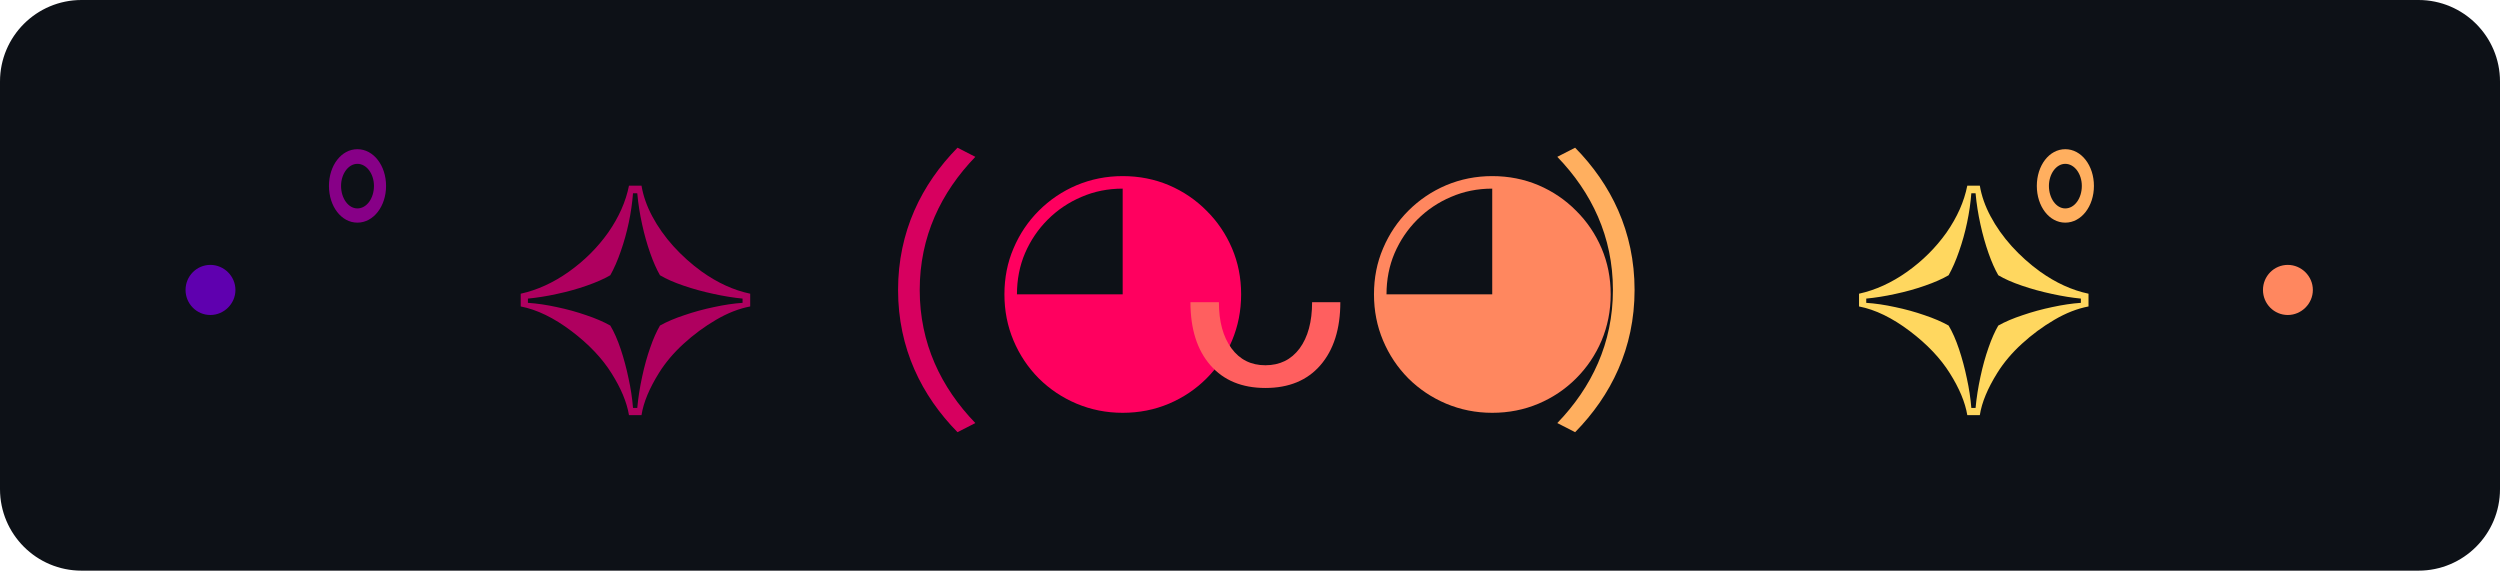
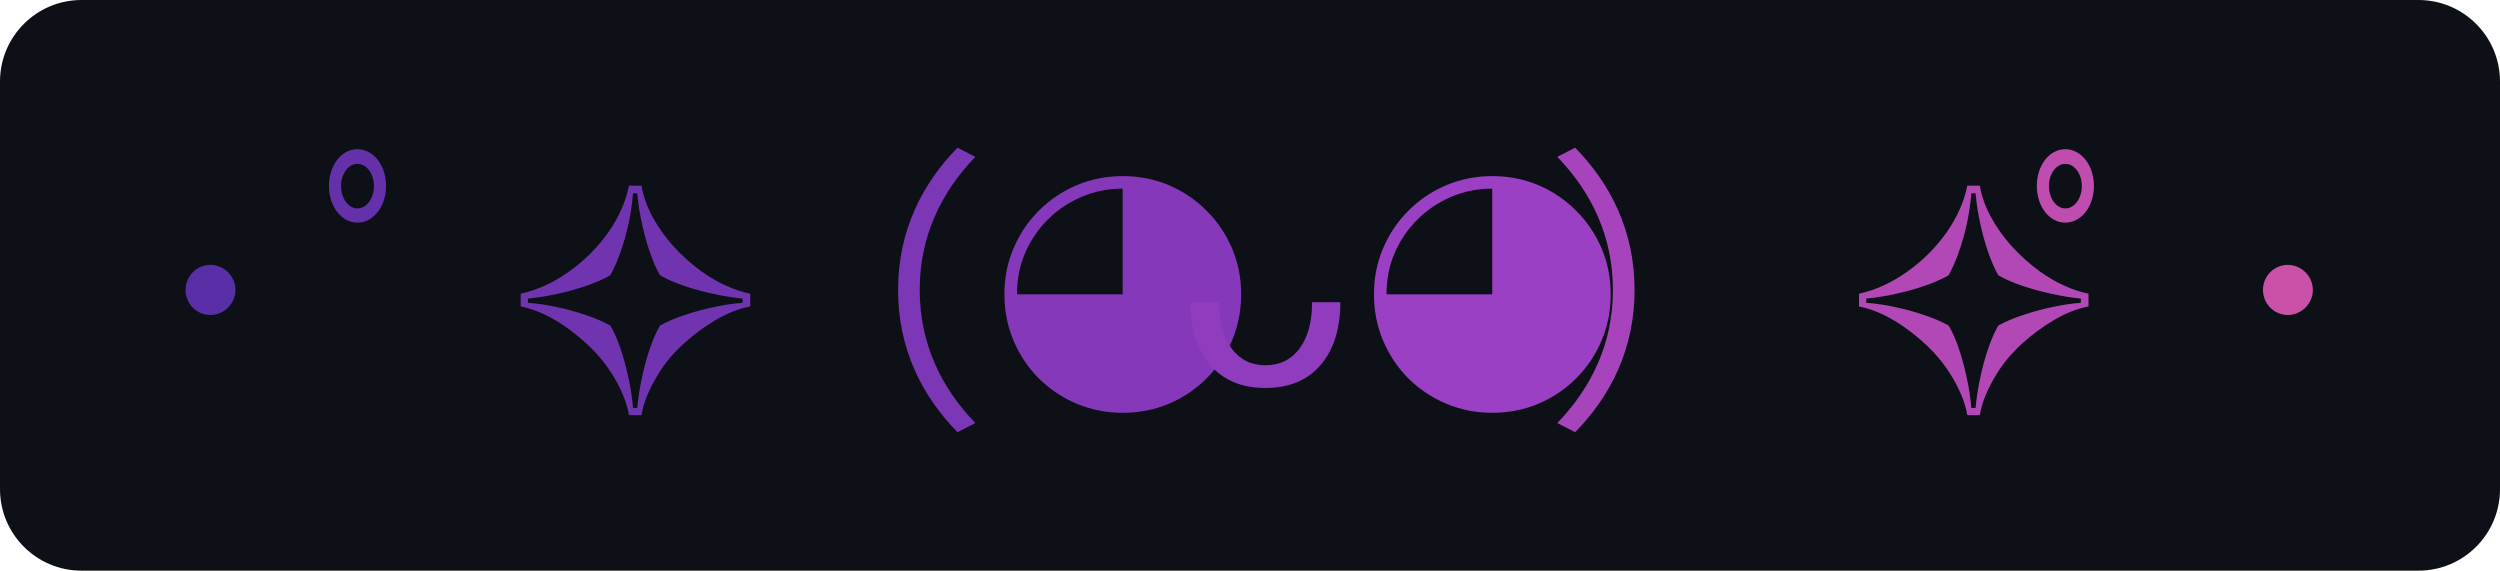
<svg xmlns="http://www.w3.org/2000/svg" width="184" height="42" viewBox="0 0 184 42" role="img">
  <rect width="100%" height="100%" rx="6" fill="#0d1117" />
  <g font-family="'Segoe UI Symbol','Malgun Gothic','Noto Sans CJK KR','Apple SD Gothic Neo','Noto Sans Symbols 2','DejaVu Sans',monospace" font-size="22" dominant-baseline="middle">
-     <text x="10.0" y="22.0" fill="#5f00af">･</text>
-     <text x="23.6" y="22.0" fill="#870087">ﾟ</text>
-     <text x="37.2" y="22.0" fill="#af005f">✧</text>
-     <text x="50.8" y="22.0" fill="#d7005f">（</text>
-     <text x="72.8" y="22.0" fill="#ff005f">◕</text>
-     <text x="86.4" y="22.0" fill="#ff5f5f">ᴗ</text>
-     <text x="100.0" y="22.0" fill="#ff875f">◕</text>
-     <text x="113.6" y="22.0" fill="#ffaf5f">）</text>
-     <text x="135.7" y="22.0" fill="#ffd75f">✧</text>
-     <text x="149.3" y="22.0" fill="#ffaf5f">ﾟ</text>
-     <text x="162.9" y="22.0" fill="#ff875f">･</text>
+     <text x="10.0" y="22.0" fill="#5a2ea6">･</text>
+     <text x="23.6" y="22.0" fill="#6531ab">ﾟ</text>
+     <text x="37.2" y="22.0" fill="#7034b0">✧</text>
+     <text x="50.8" y="22.0" fill="#7b37b5">（</text>
+     <text x="72.8" y="22.0" fill="#8539ba">◕</text>
+     <text x="86.4" y="22.0" fill="#903cbf">ᴗ</text>
+     <text x="100.0" y="22.0" fill="#9b3fc4">◕</text>
+     <text x="113.6" y="22.0" fill="#a744bd">）</text>
+     <text x="135.7" y="22.0" fill="#b248b6">✧</text>
+     <text x="149.3" y="22.0" fill="#be4daf">ﾟ</text>
+     <text x="162.9" y="22.0" fill="#c951a8">･</text>
  </g>
</svg>
